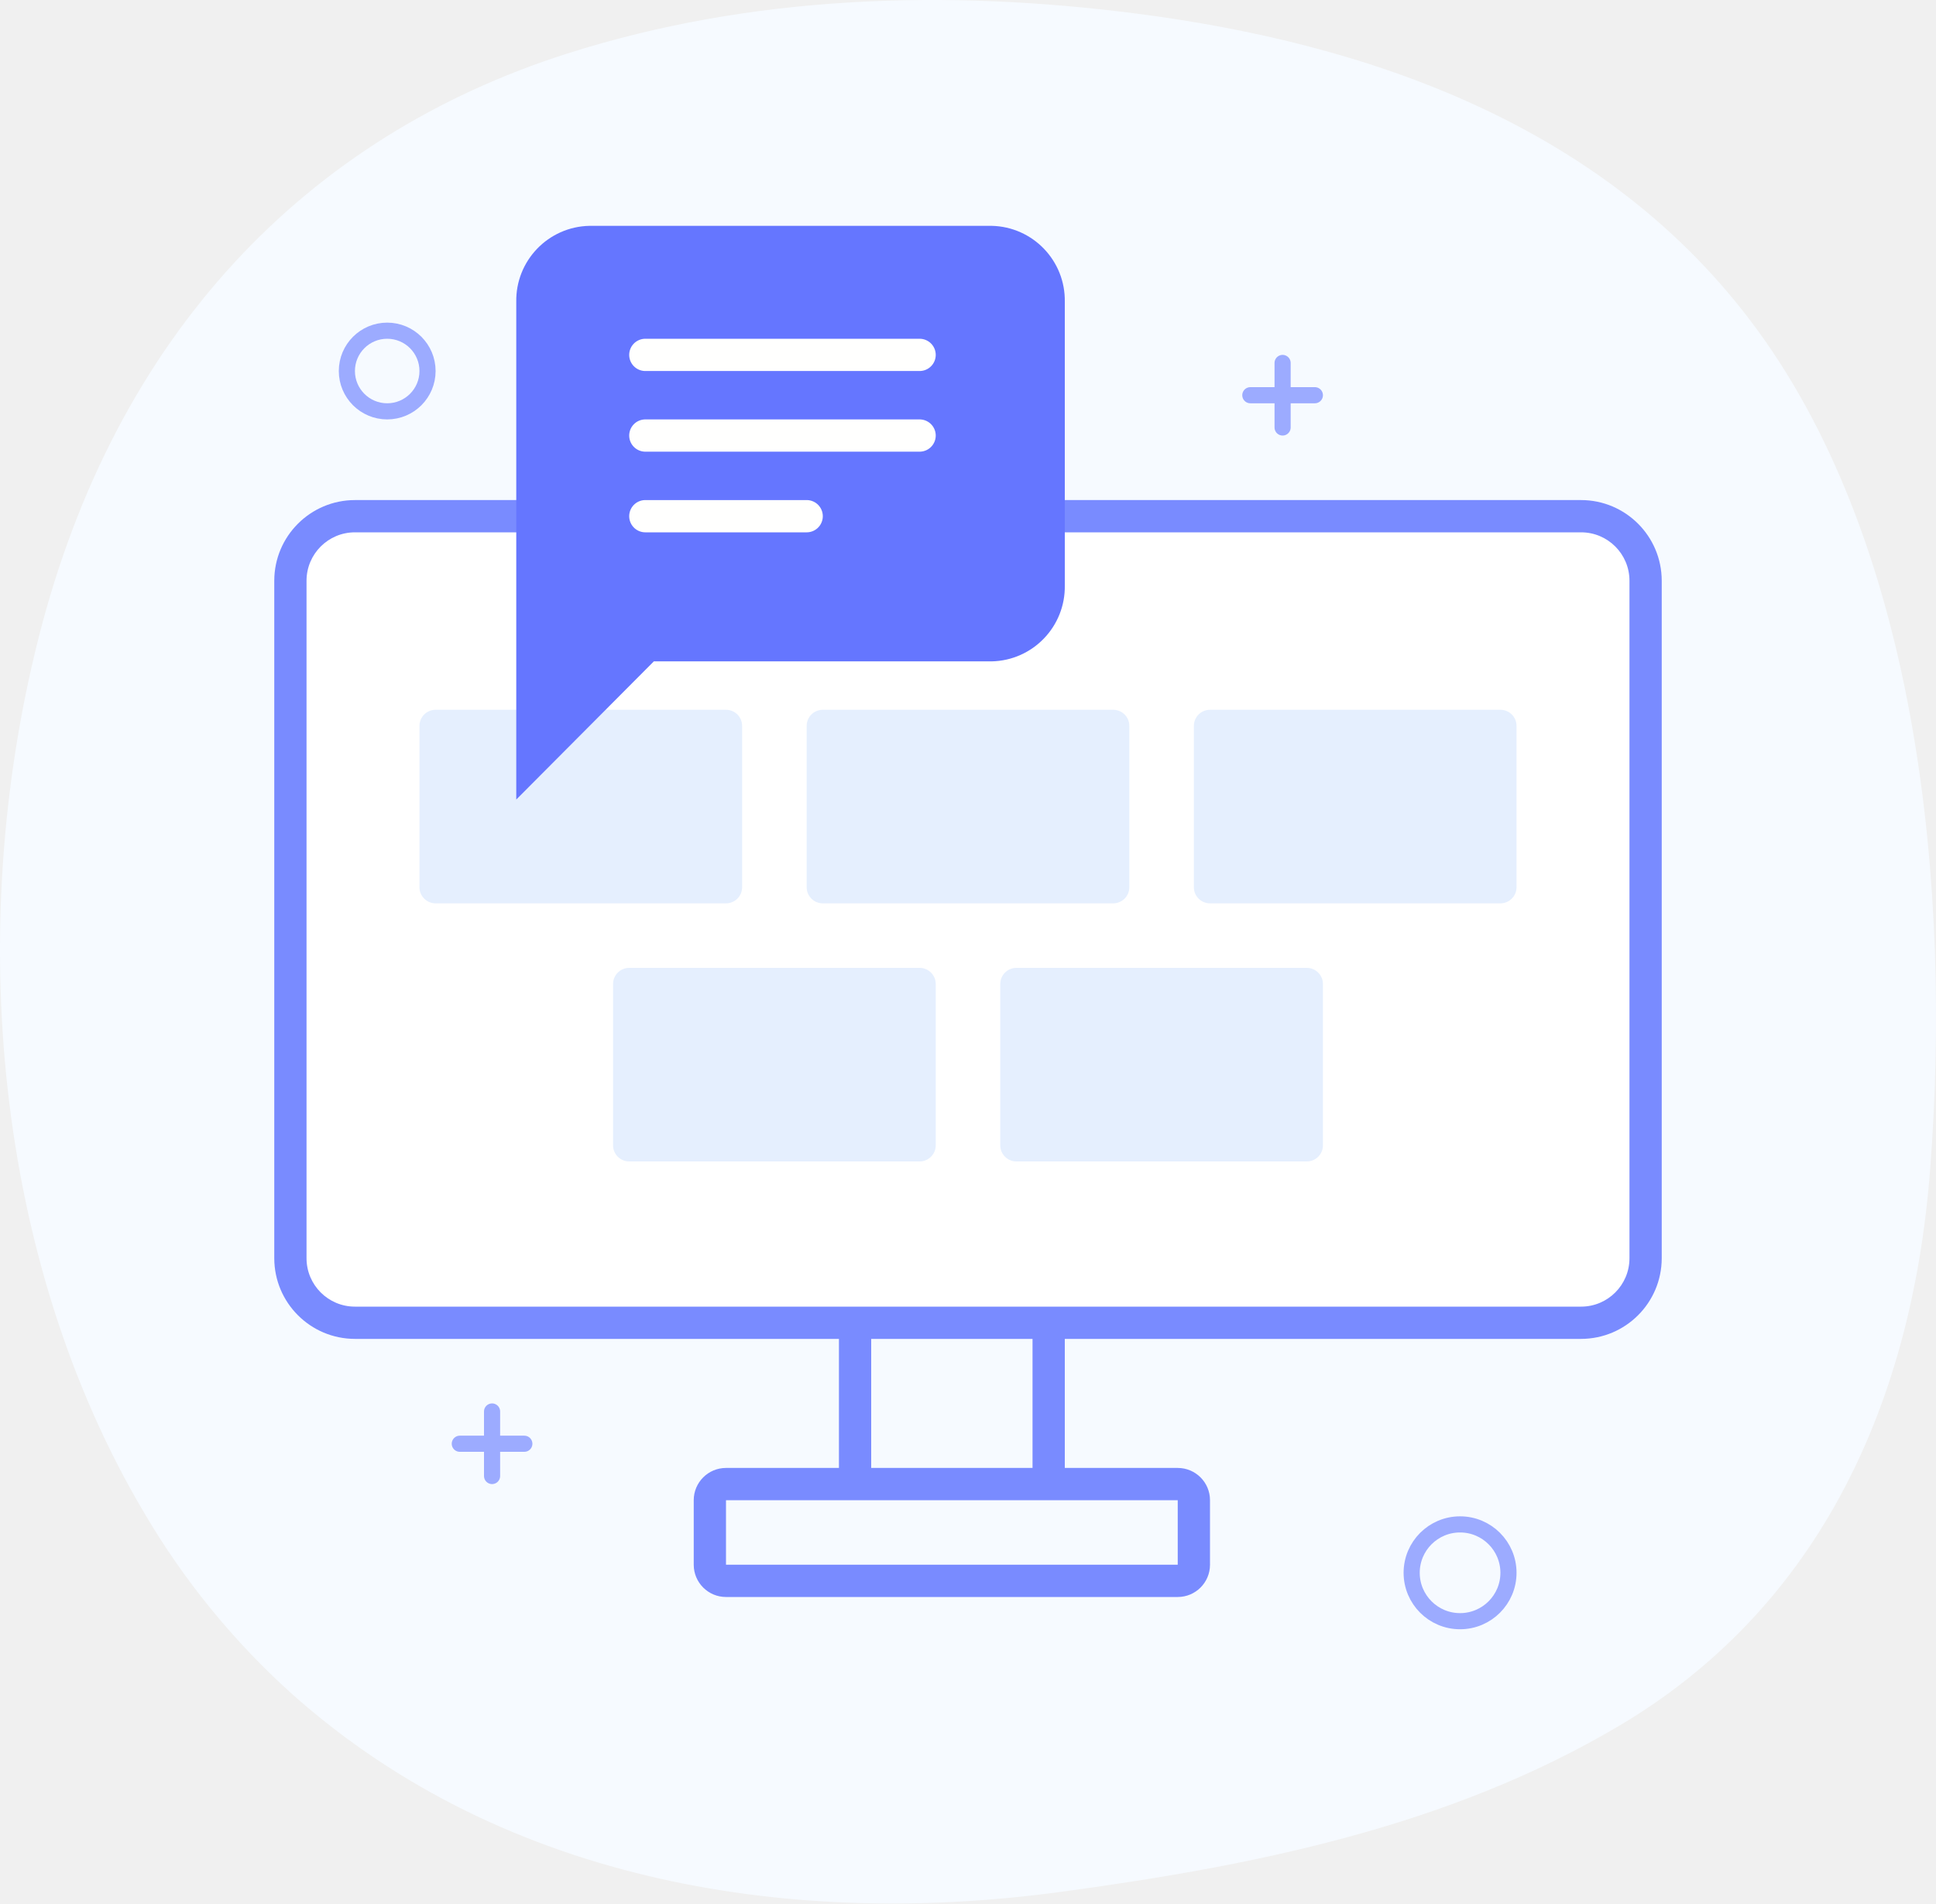
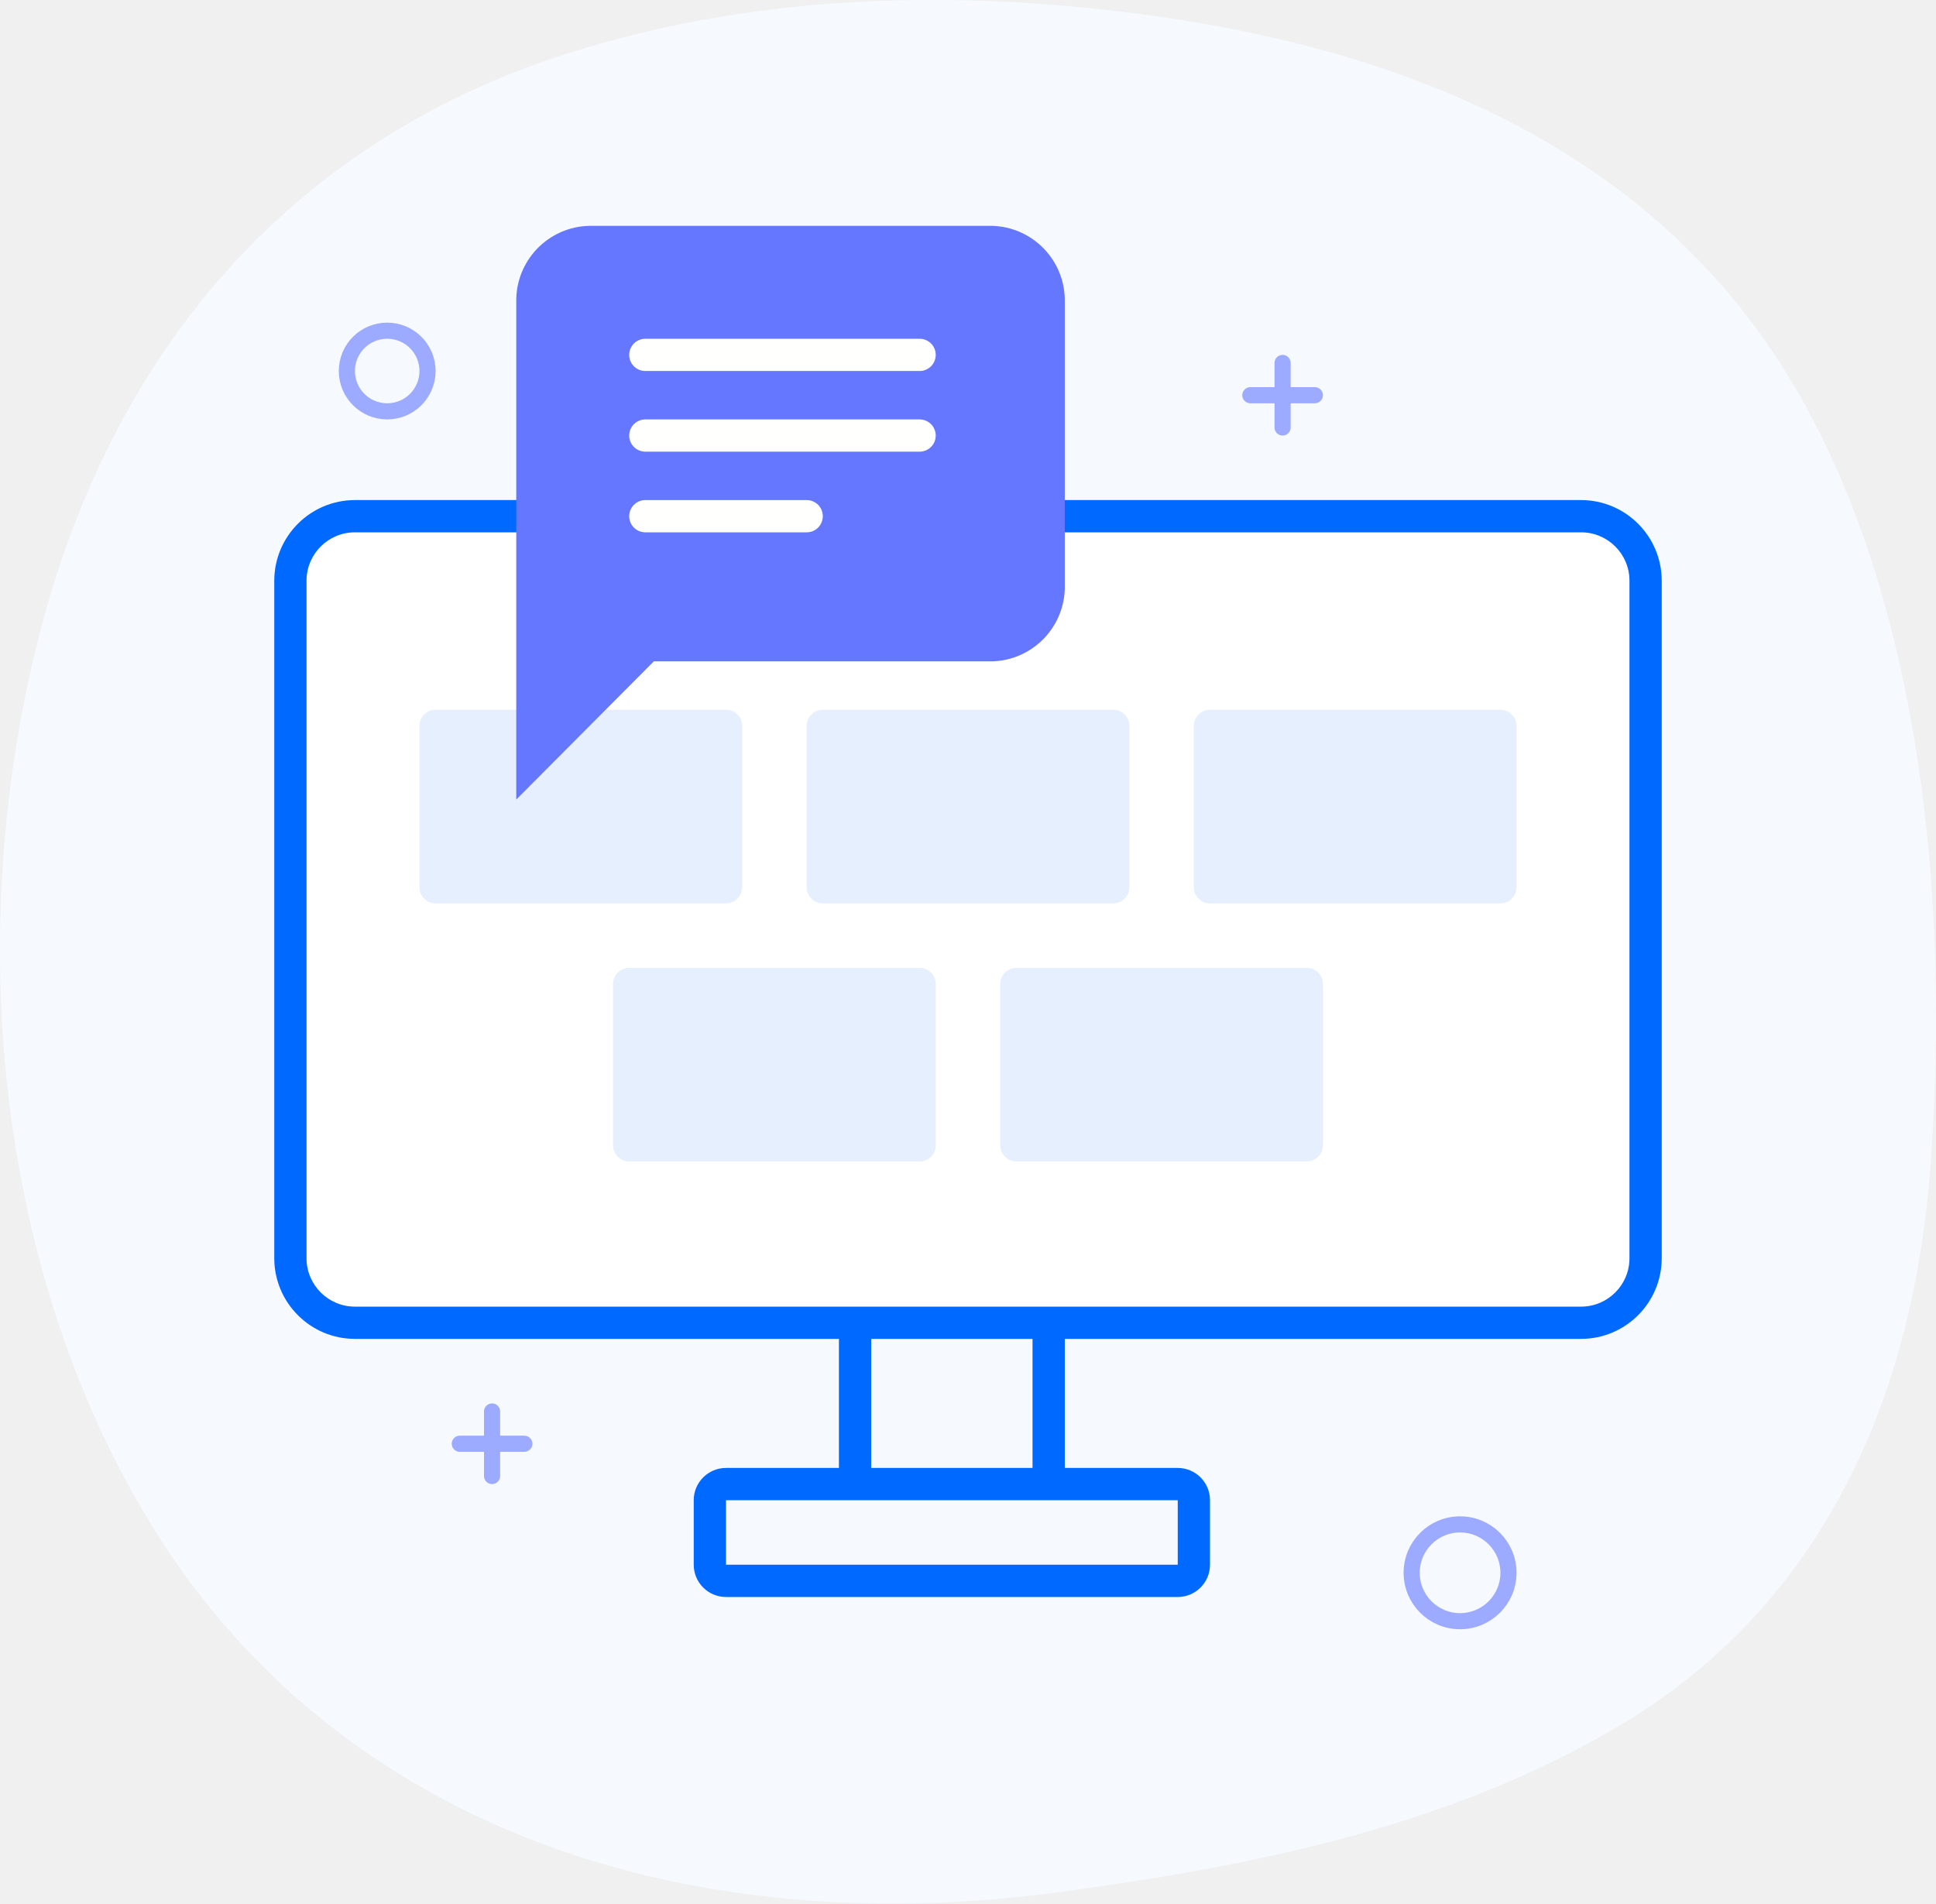
<svg xmlns="http://www.w3.org/2000/svg" viewBox="0 0 120 118">
  <path d="M8.916,94.745C-.318,79.153-2.164,58.569,2.382,40.578,7.155,21.69,19.045,9.451,35.162,4.32,46.609.676,58.716.331,70.456,1.845,84.683,3.68,99.57,8.694,108.892,21.408c10.03,13.679,12.071,34.71,10.747,52.054-1.173,15.359-7.441,27.489-19.231,34.494-10.689,6.351-22.92,8.733-34.715,10.331-16.181,2.192-34.195-.336-47.6-12.281A47.243,47.243,0,0,1,8.916,94.745Z" transform="translate(0 -1)" fill="#f6faff" />
  <rect x="18" y="32" width="84" height="50" rx="4" ry="4" fill="#fff" />
  <rect x="26" y="44" width="20" height="12" rx="1" ry="1" fill="#e5effe" />
  <rect x="50" y="44" width="20" height="12" rx="1" ry="1" fill="#e5effe" />
  <rect x="74" y="44" width="20" height="12" rx="1" ry="1" fill="#e5effe" />
  <rect x="38" y="60" width="20" height="12" rx="1" ry="1" fill="#e5effe" />
  <rect x="62" y="60" width="20" height="12" rx="1" ry="1" fill="#e5effe" />
-   <path d="M98,32H22a5.006,5.006,0,0,0-5,5V79a5.006,5.006,0,0,0,5,5H52v8H45a2,2,0,0,0-2,2v4a2,2,0,0,0,2,2H73a2,2,0,0,0,2-2V94a2,2,0,0,0-2-2H66V84H98a5.006,5.006,0,0,0,5-5V37A5.006,5.006,0,0,0,98,32ZM73,94v4H45V94Zm-9-2H54V84H64Zm37-13a3,3,0,0,1-3,3H22a3,3,0,0,1-3-3V37a3,3,0,0,1,3-3H98a3,3,0,0,1,3,3Z" transform="translate(0 -1)" fill="#798bff" />
+   <path d="M98,32H22a5.006,5.006,0,0,0-5,5V79a5.006,5.006,0,0,0,5,5H52v8H45a2,2,0,0,0-2,2v4a2,2,0,0,0,2,2H73a2,2,0,0,0,2-2V94a2,2,0,0,0-2-2H66V84H98a5.006,5.006,0,0,0,5-5V37A5.006,5.006,0,0,0,98,32ZM73,94v4H45V94Zm-9-2H54V84H64Zm37-13a3,3,0,0,1-3,3H22a3,3,0,0,1-3-3V37a3,3,0,0,1,3-3H98a3,3,0,0,1,3,3Z" transform="translate(0 -1)" fill="#0069FF" />
  <path d="M61.444,41H40.111L33,48.143V19.7A3.632,3.632,0,0,1,36.556,16H61.444A3.632,3.632,0,0,1,65,19.7V37.3A3.632,3.632,0,0,1,61.444,41Z" transform="translate(0 -1)" fill="#6576ff" />
  <path d="M61.444,41H40.111L33,48.143V19.7A3.632,3.632,0,0,1,36.556,16H61.444A3.632,3.632,0,0,1,65,19.7V37.3A3.632,3.632,0,0,1,61.444,41Z" transform="translate(0 -1)" fill="none" stroke="#6576ff" stroke-miterlimit="10" stroke-width="2" />
  <line x1="40" y1="22" x2="57" y2="22" fill="none" stroke="#fffffe" stroke-linecap="round" stroke-linejoin="round" stroke-width="2" />
  <line x1="40" y1="27" x2="57" y2="27" fill="none" stroke="#fffffe" stroke-linecap="round" stroke-linejoin="round" stroke-width="2" />
  <line x1="40" y1="32" x2="50" y2="32" fill="none" stroke="#fffffe" stroke-linecap="round" stroke-linejoin="round" stroke-width="2" />
  <line x1="30.5" y1="87.5" x2="30.5" y2="91.5" fill="none" stroke="#9cabff" stroke-linecap="round" stroke-linejoin="round" />
  <line x1="28.5" y1="89.5" x2="32.5" y2="89.5" fill="none" stroke="#9cabff" stroke-linecap="round" stroke-linejoin="round" />
  <line x1="79.5" y1="22.5" x2="79.5" y2="26.5" fill="none" stroke="#9cabff" stroke-linecap="round" stroke-linejoin="round" />
  <line x1="77.5" y1="24.5" x2="81.5" y2="24.5" fill="none" stroke="#9cabff" stroke-linecap="round" stroke-linejoin="round" />
  <circle cx="90.5" cy="97.5" r="3" fill="none" stroke="#9cabff" stroke-miterlimit="10" />
  <circle cx="24" cy="23" r="2.5" fill="none" stroke="#9cabff" stroke-miterlimit="10" />
</svg>
